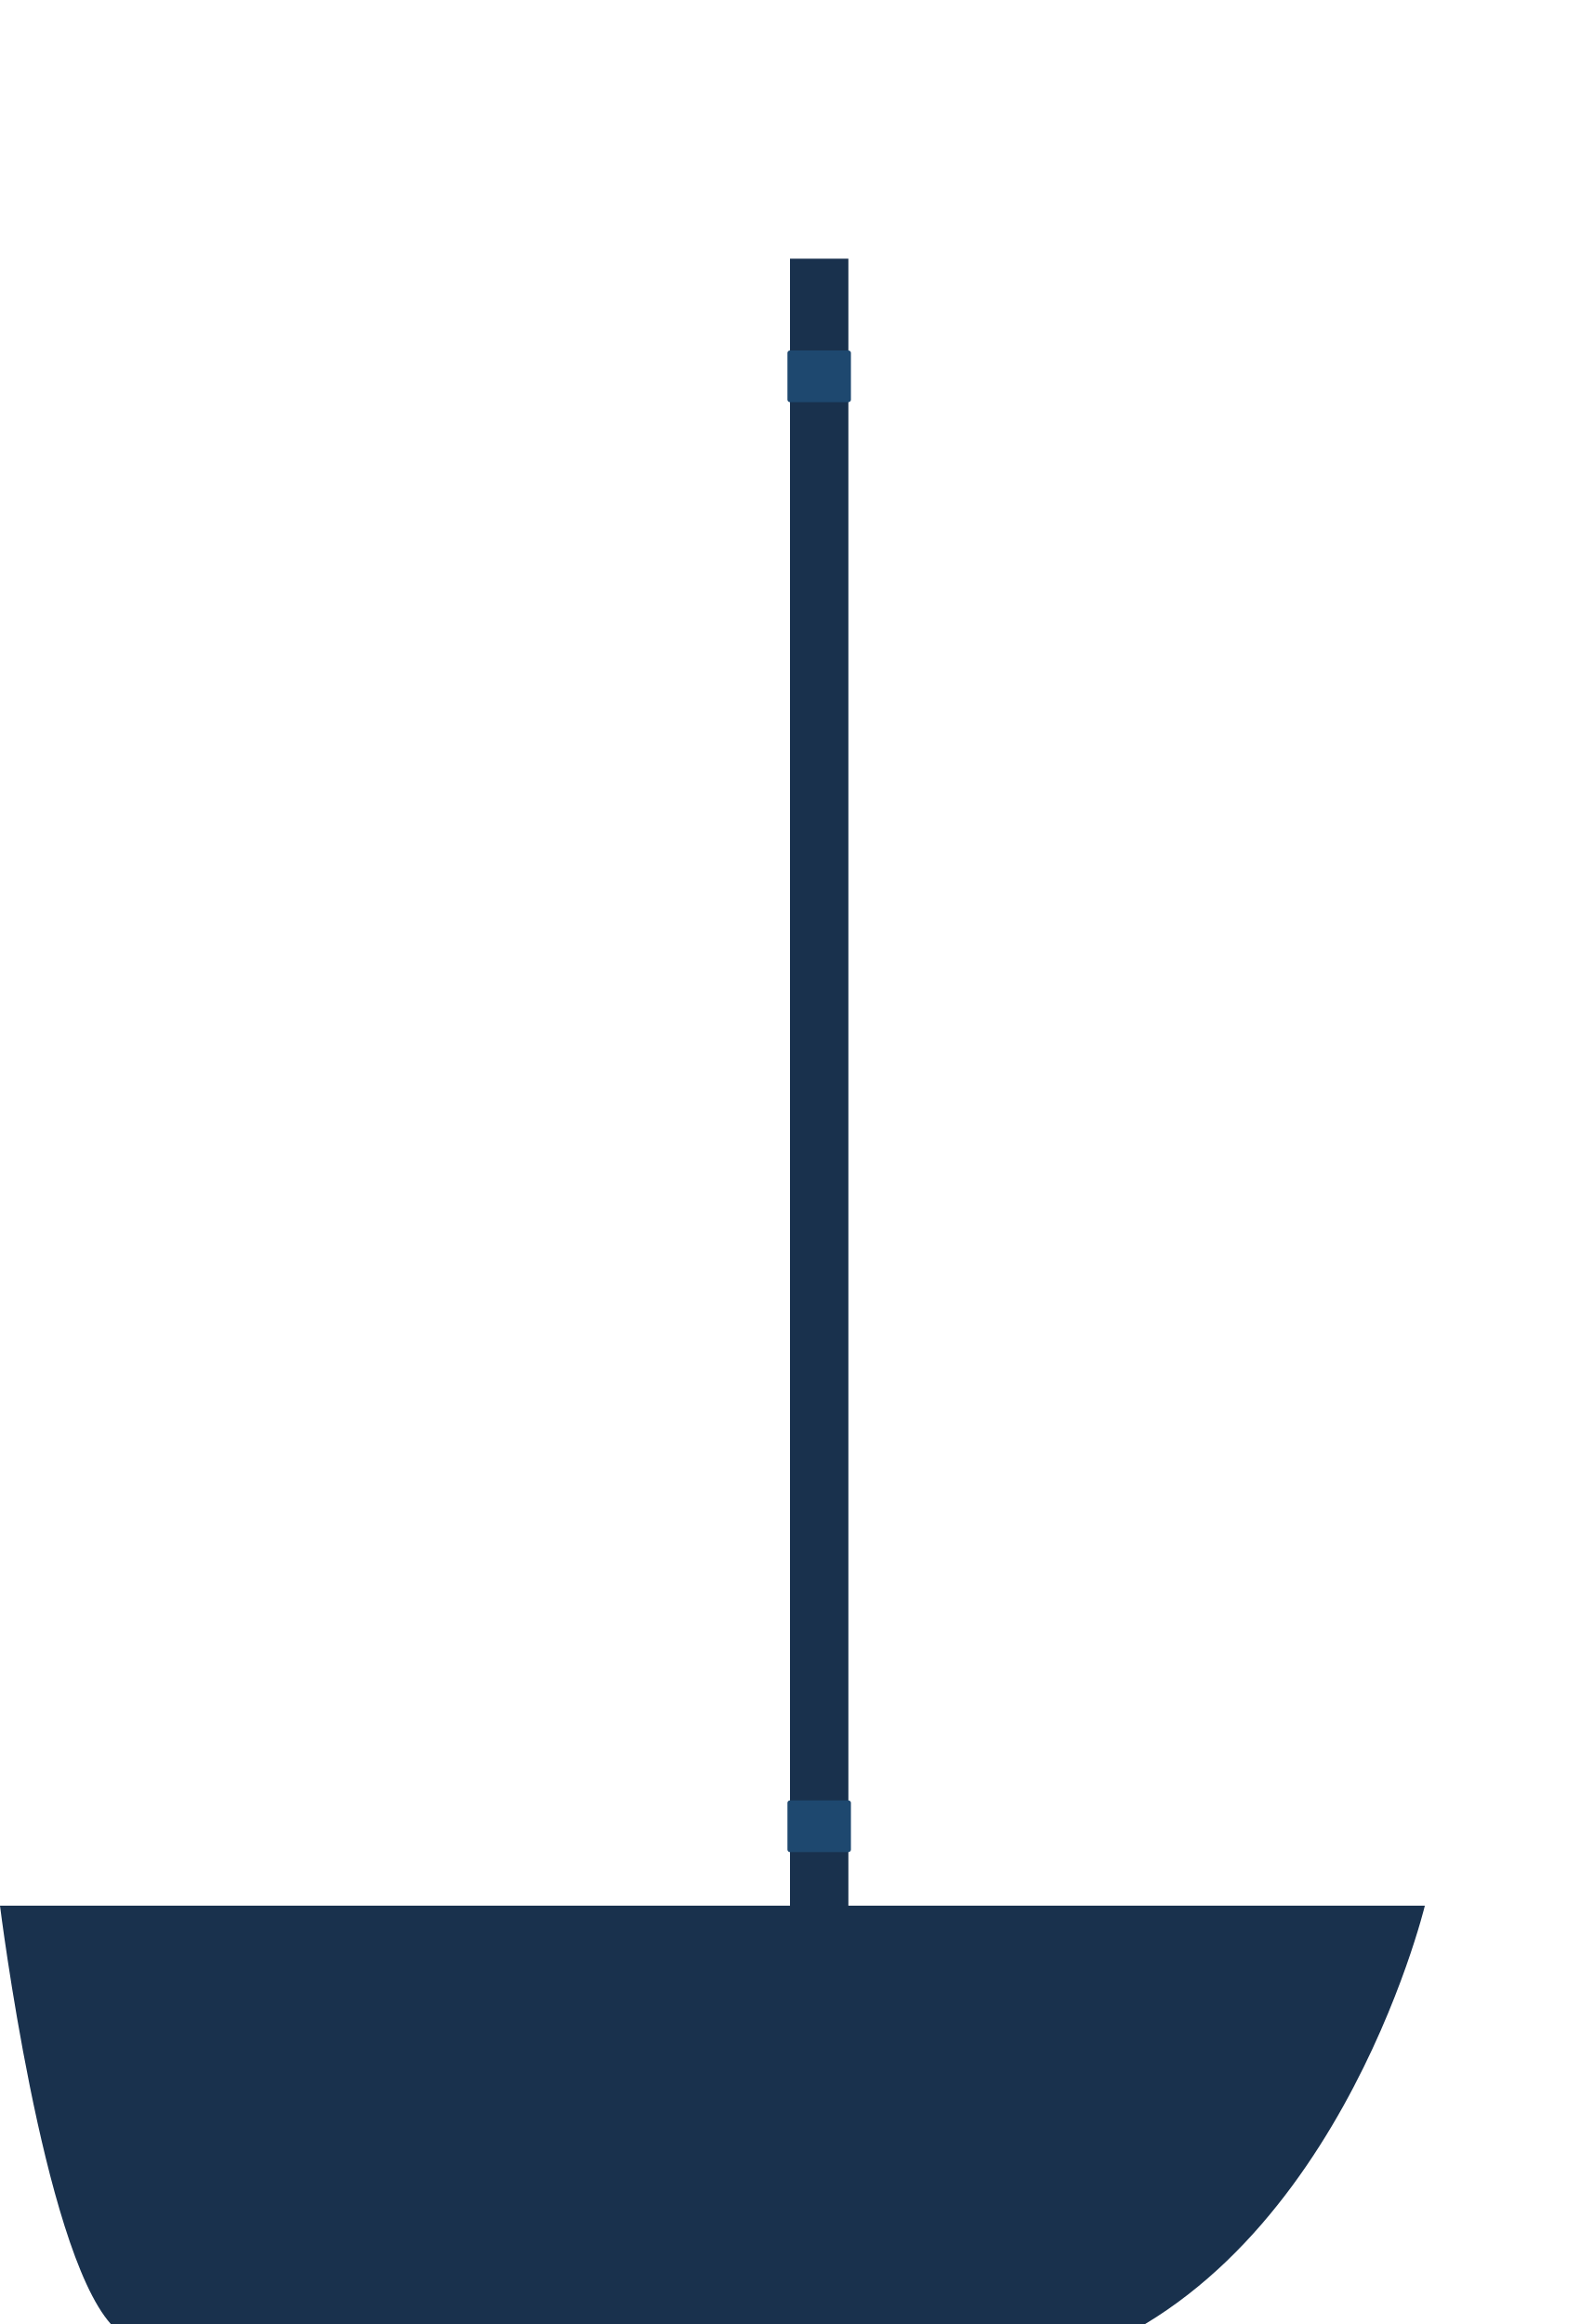
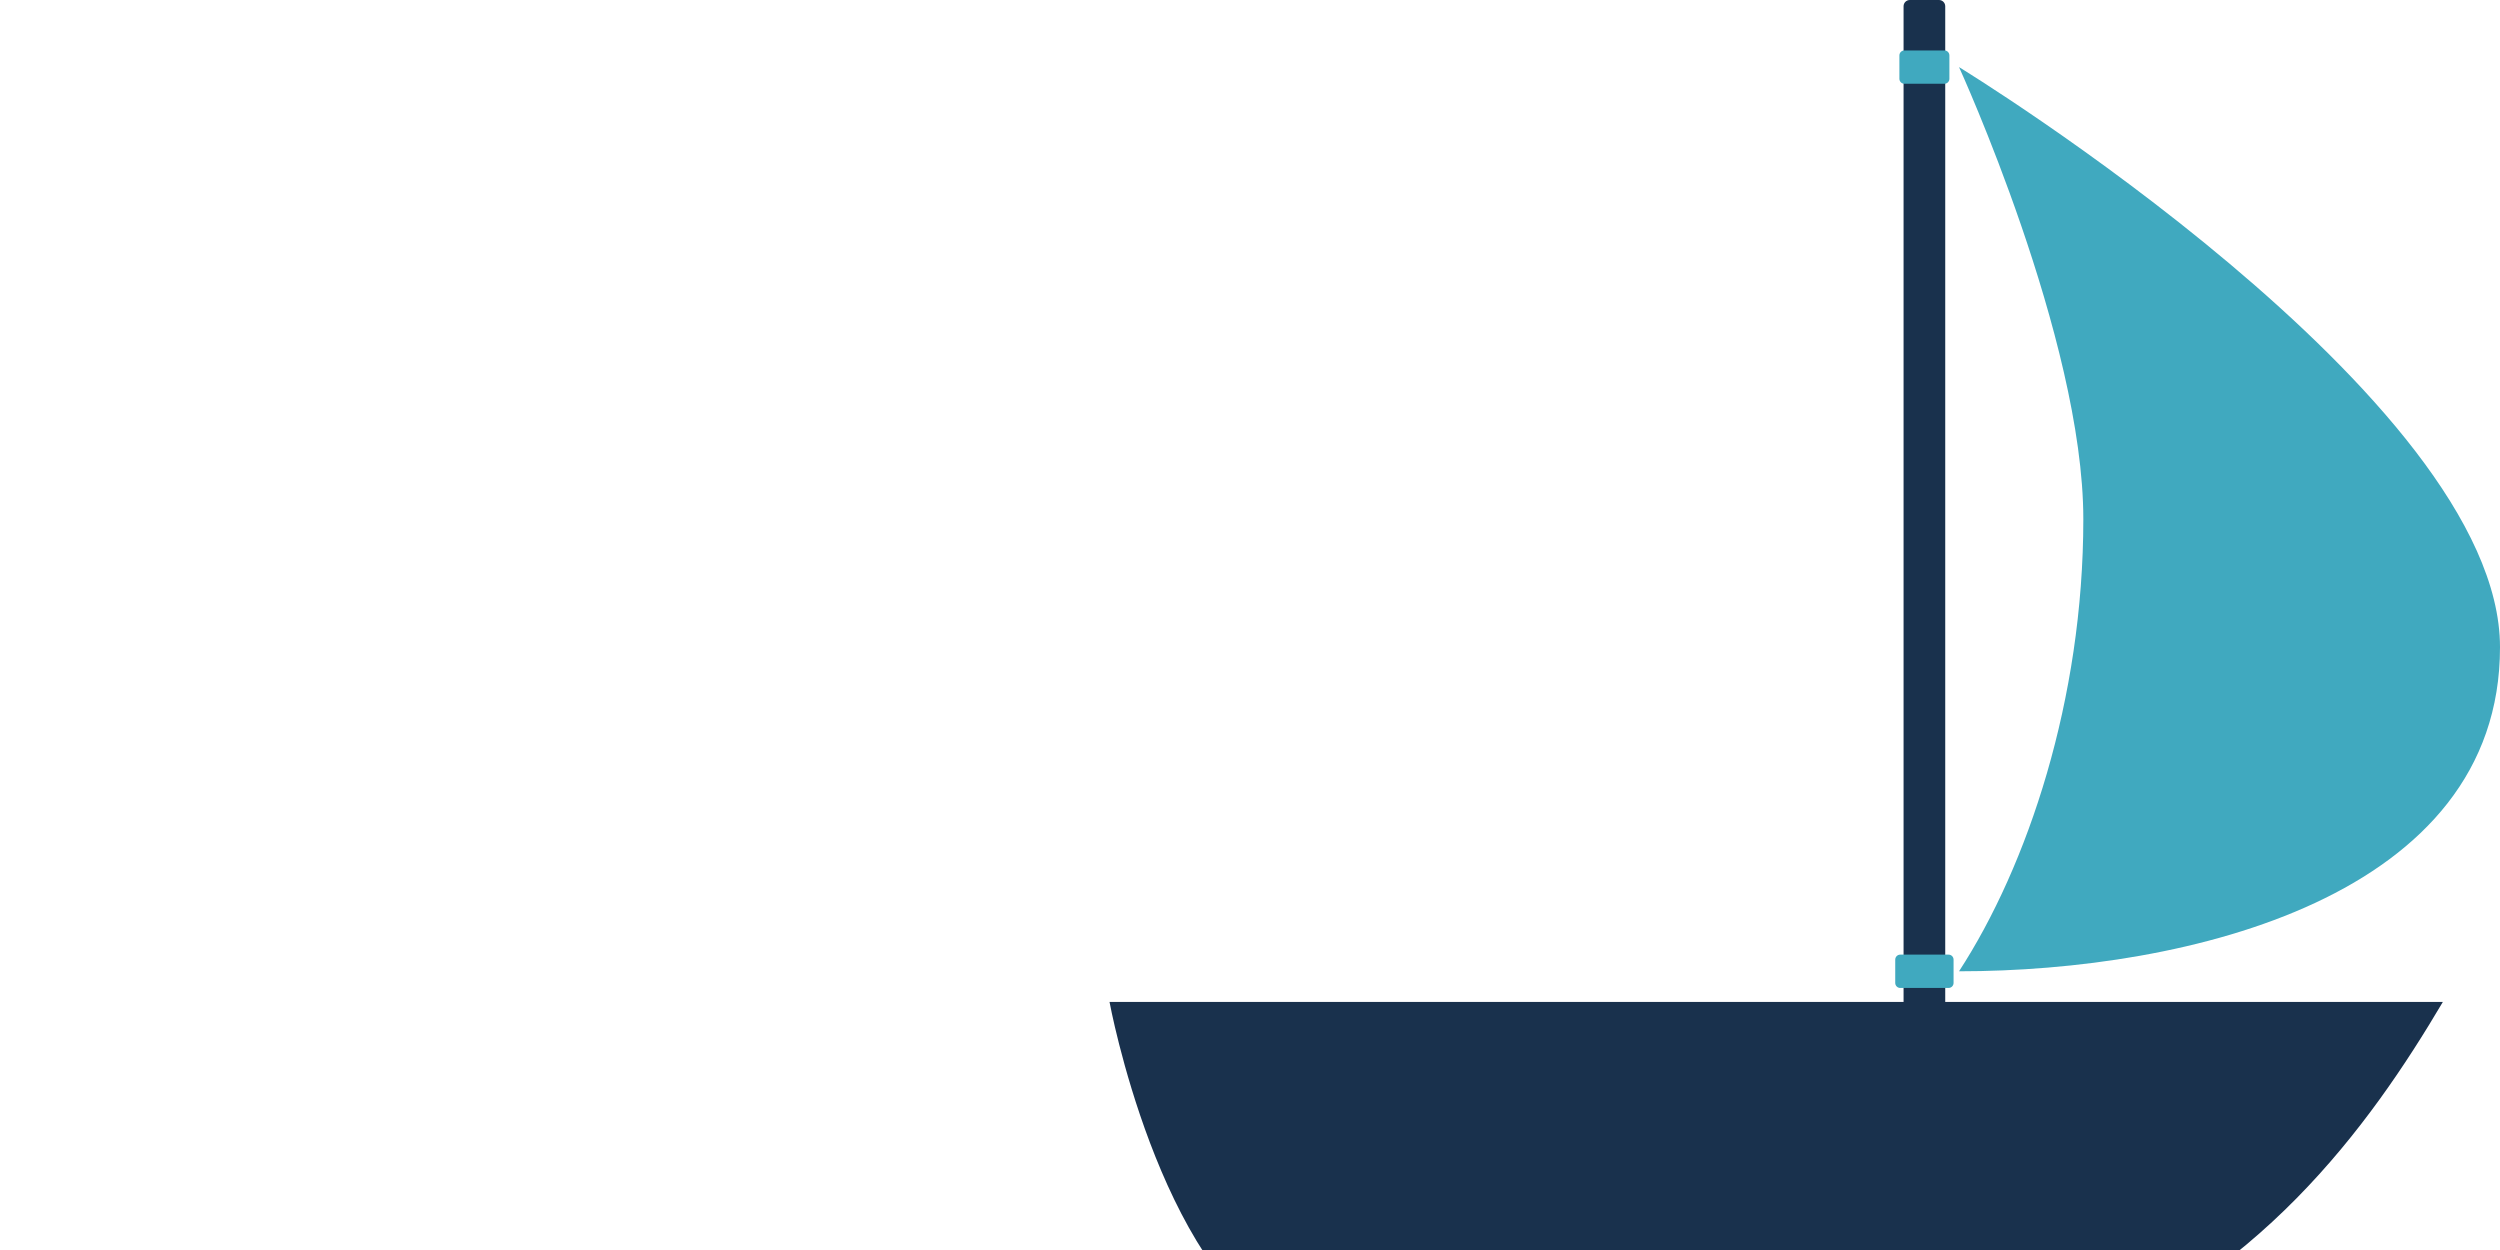
- <svg xmlns="http://www.w3.org/2000/svg" width="100%" height="100%" viewBox="0 0 170 250" version="1.1" xml:space="preserve" style="fill-rule:evenodd;clip-rule:evenodd;stroke-linecap:round;stroke-linejoin:round;stroke-miterlimit:1.5;">
-   <path d="M153.307,205l-153.307,0c0,0 4.572,36.741 11.921,45c13.637,15.326 78.381,10.745 100.753,4.555c30.733,-8.503 40.633,-49.555 40.633,-49.555Z" style="fill:#19314d;" />
-   <rect x="85" y="27.828" width="6.281" height="182.266" style="fill:#19314d;" />
-   <rect x="85" y="37.977" width="6.281" height="5.009" style="fill:#1e486f;stroke:#1e486f;stroke-width:0.55px;" />
-   <rect x="85" y="193.95" width="6.281" height="5.009" style="fill:#1e486f;stroke:#1e486f;stroke-width:0.55px;" />
+ <svg xmlns="http://www.w3.org/2000/svg" width="100%" height="100%" viewBox="0 0 300 150" version="1.1" xml:space="preserve" style="fill-rule:evenodd;clip-rule:evenodd;stroke-linejoin:round;stroke-miterlimit:1.414;">
+   <g>
+     <path d="M293.143,120.232l-160,0c0,0 5.841,31.691 21.297,40.064c19.469,10.547 70.913,10.027 91.982,2.413c24.342,-8.796 37.88,-27.506 46.721,-42.477Z" style="fill:#19314d;" />
+     <path d="M233.428,0.75c0,-0.414 -0.336,-0.75 -0.75,-0.75l-3.5,0c-0.414,0 -0.75,0.336 -0.75,0.75l0,128.5c0,0.414 0.336,0.75 0.75,0.75l3.5,0c0.414,0 0.75,-0.336 0.75,-0.75l0,-128.5Z" style="fill:#19314d;" />
+     <path d="M233.928,6.652c0,-0.331 -0.268,-0.6 -0.6,-0.6l-4.8,0c-0.331,0 -0.6,0.269 -0.6,0.6l0,2.8c0,0.331 0.269,0.6 0.6,0.6l4.8,0c0.332,0 0.6,-0.269 0.6,-0.6l0,-2.8Z" style="fill:#40a9bf;" />
+     <path d="M234.428,115.155c0,-0.332 -0.268,-0.6 -0.6,-0.6l-5.8,0c-0.331,0 -0.6,0.268 -0.6,0.6l0,2.8c0,0.331 0.269,0.6 0.6,0.6l5.8,0c0.332,0 0.6,-0.269 0.6,-0.6l0,-2.8Z" style="fill:#40a9bf;" />
+     <path d="M235.083,8.052c0,0 14.916,32.61 14.916,54.251c0,21.642 -6.683,41.593 -14.916,54.252c27.441,0 64.917,-8.942 64.917,-38.885c0,-29.942 -64.917,-69.618 -64.917,-69.618Z" style="fill:#40a9bf;" />
+   </g>
</svg>
